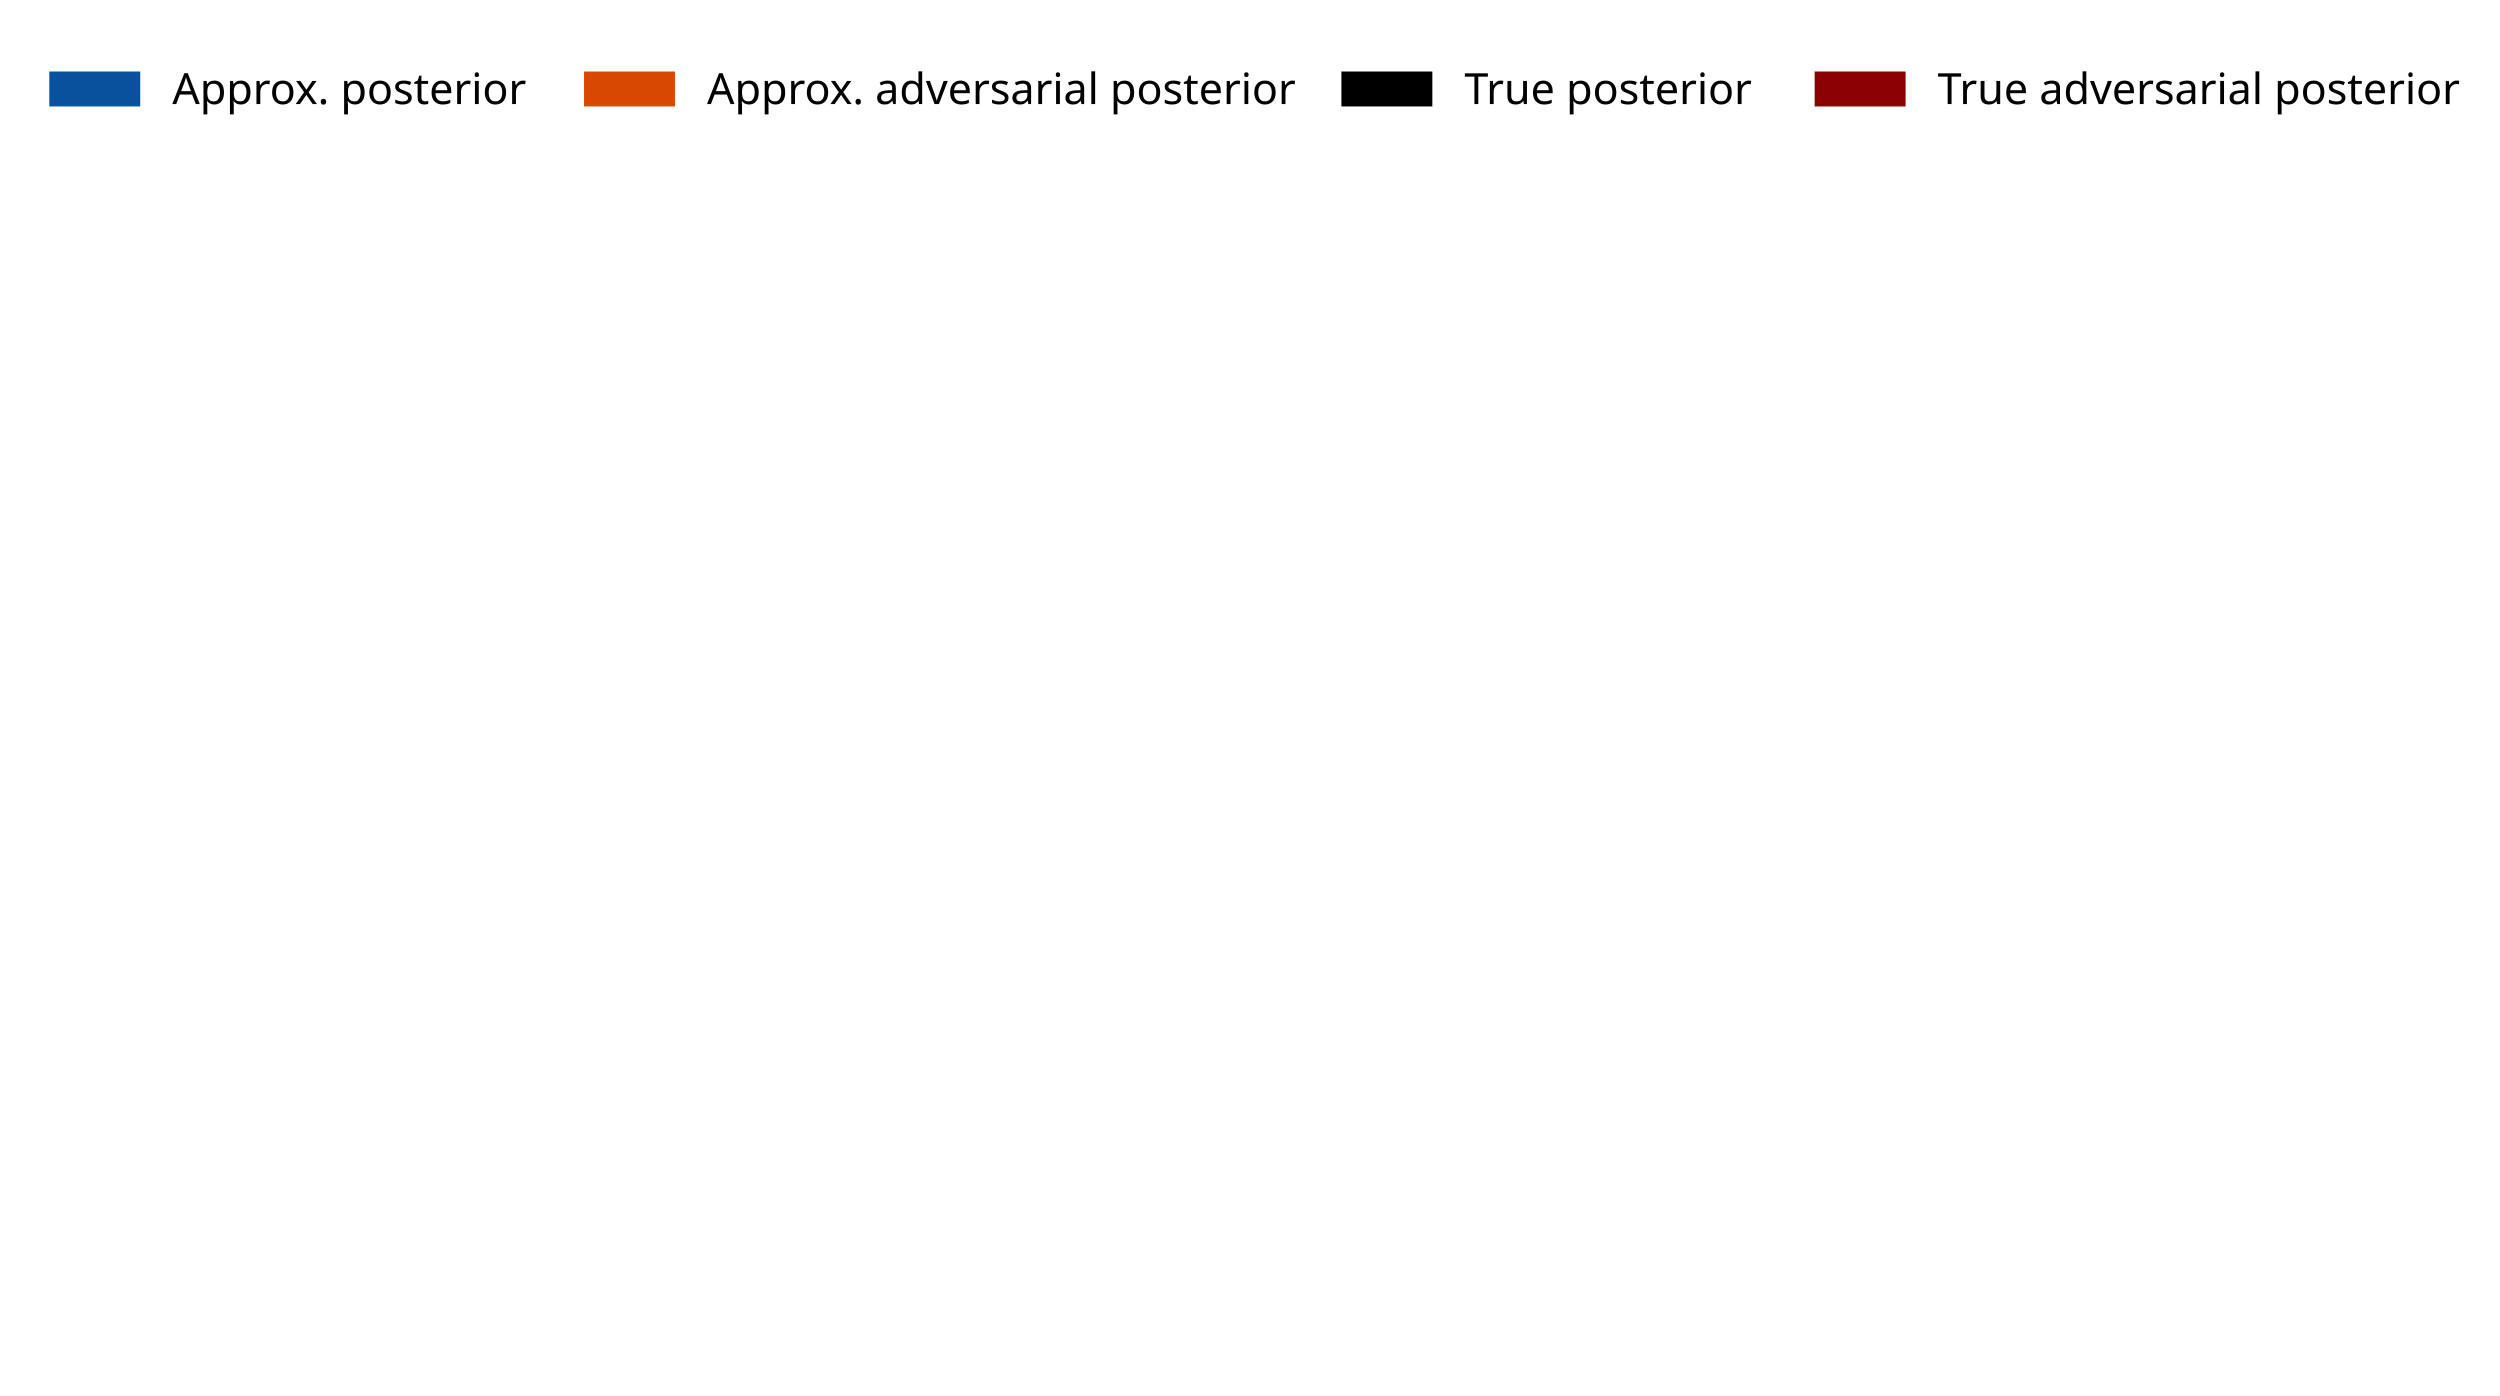
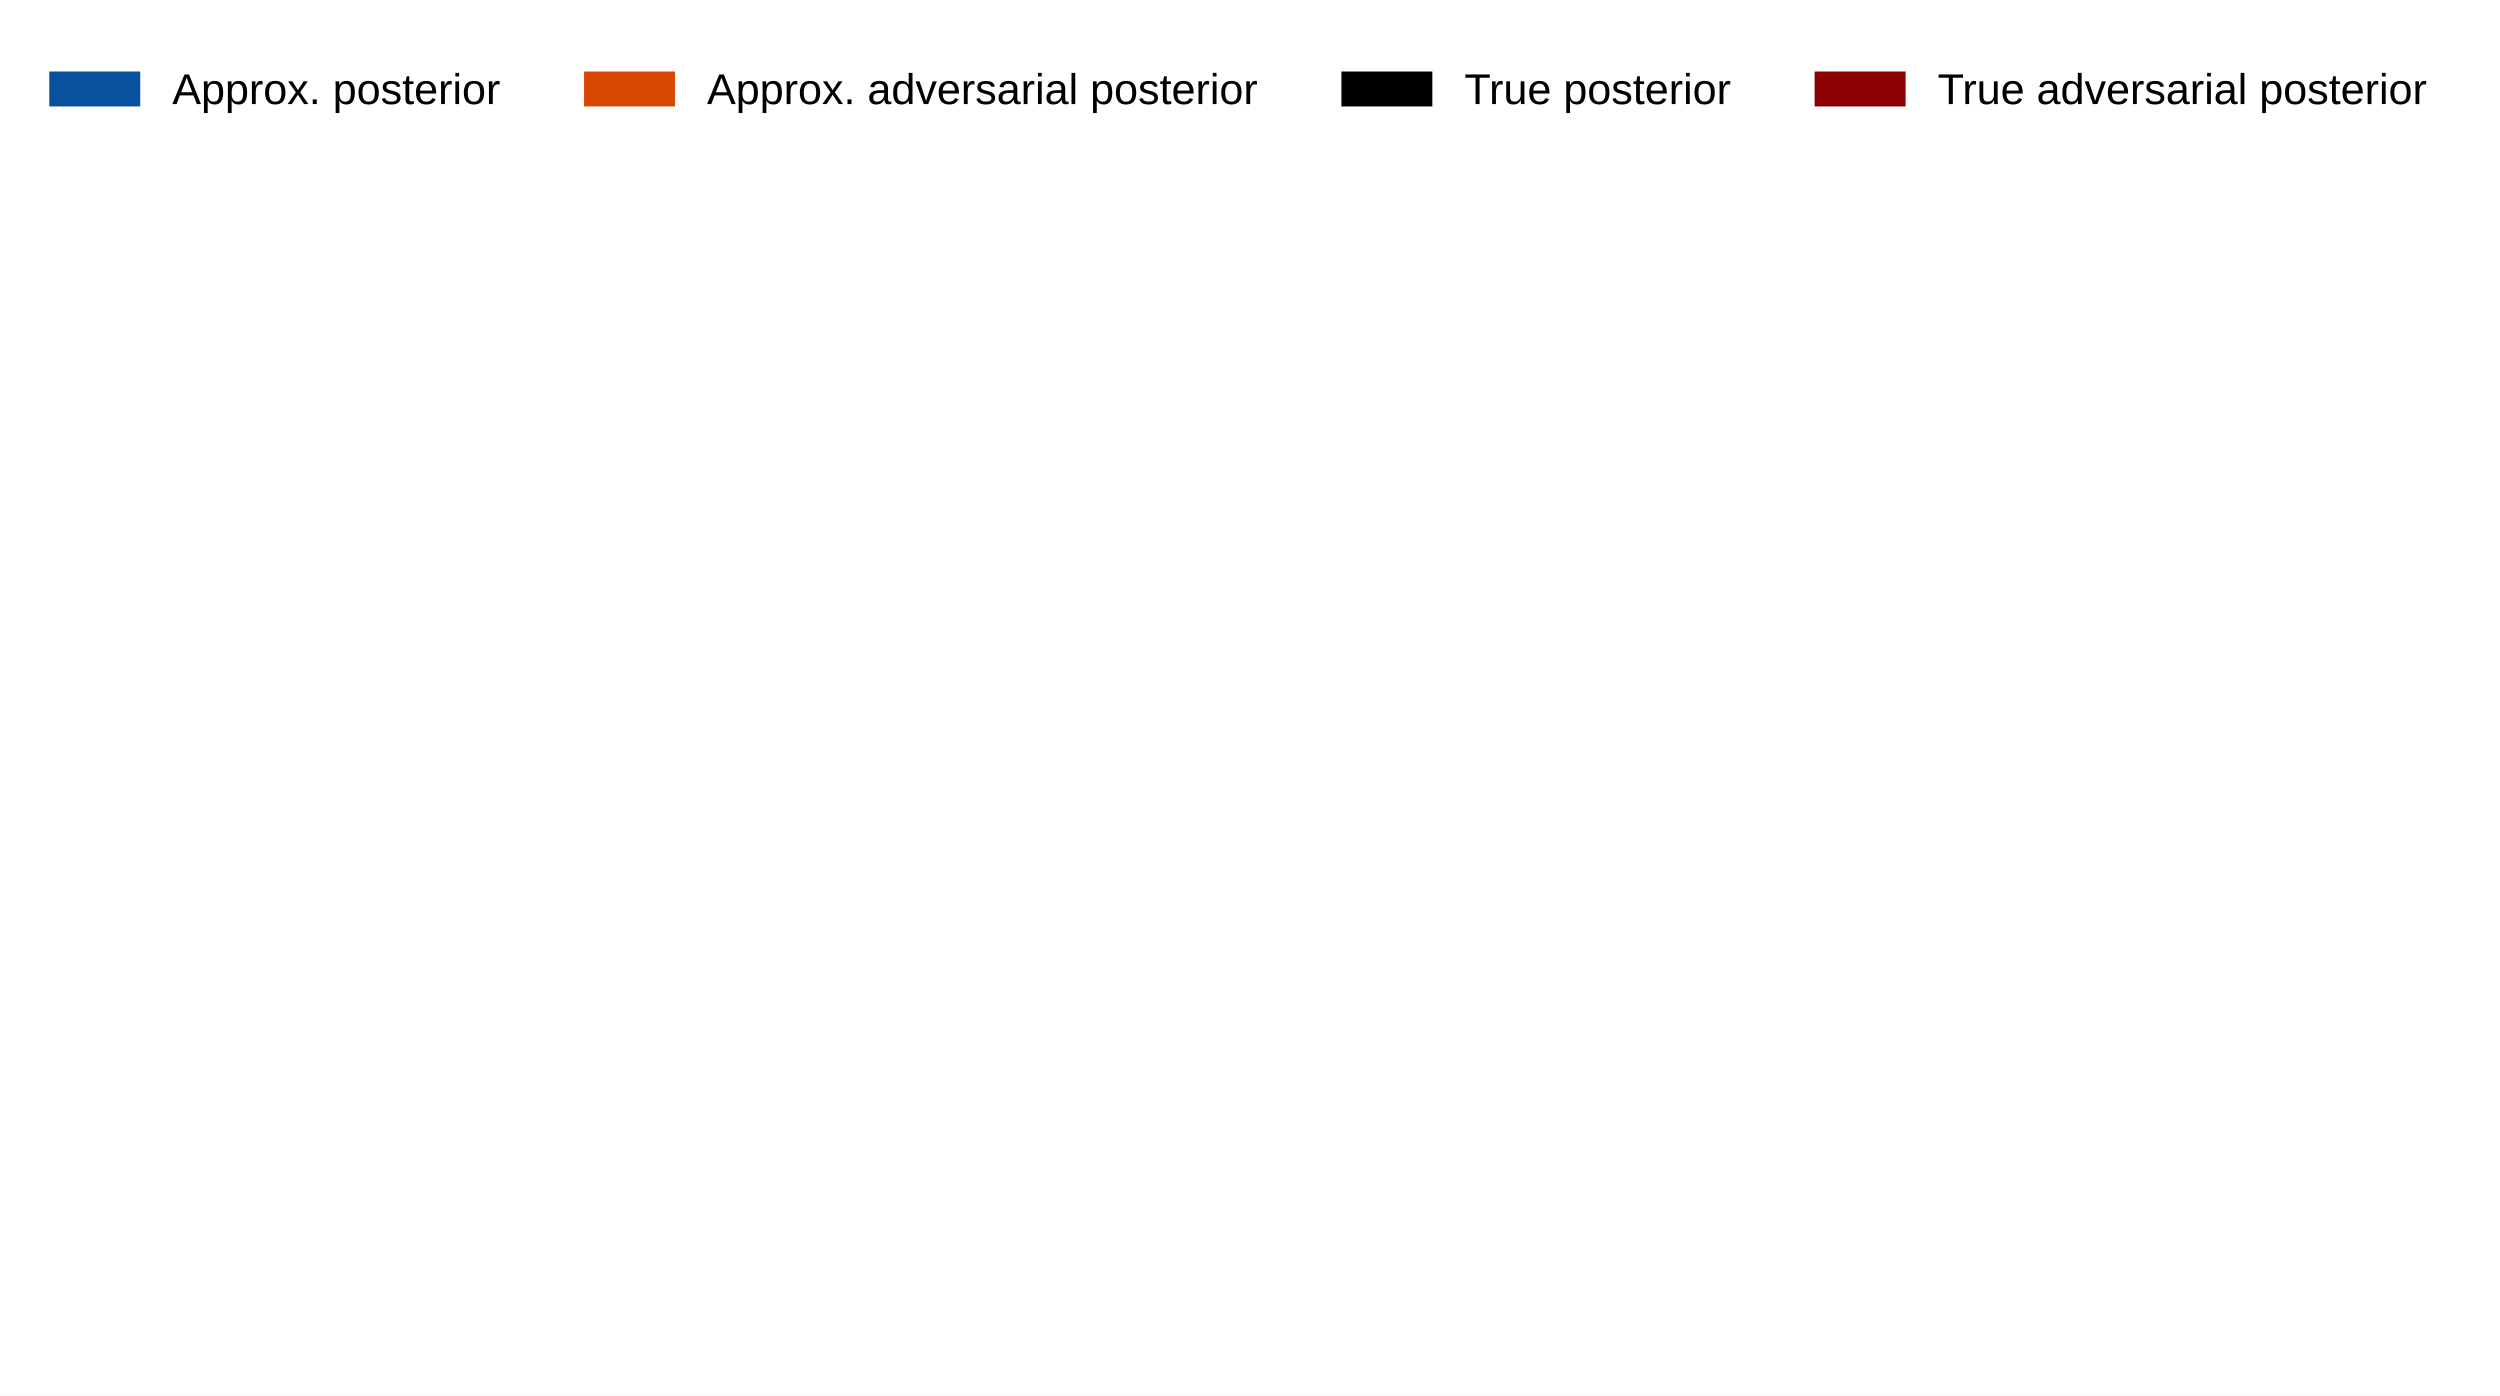
<svg xmlns="http://www.w3.org/2000/svg" width="522.349pt" height="291.6pt" viewBox="0 0 522.349 291.6" version="1.1">
  <defs>
    <style type="text/css">*{stroke-linejoin: round; stroke-linecap: butt}</style>
  </defs>
  <g id="figure_1">
    <g id="patch_1">
      <path d="M 0 291.6  L 522.349 291.6  L 522.349 0  L 0 0  z " style="fill: #ffffff" />
    </g>
    <g id="axes_1">
      <g id="legend_1">
        <g id="patch_2">
          <path d="M 10.8 21.742  L 28.8 21.742  L 28.8 15.442  L 10.8 15.442  z " style="fill: #08519c; stroke: #08519c; stroke-linejoin: miter" />
        </g>
        <g id="text_1">
-           <text style="font: 9px 'sans-serif'; text-anchor: start" x="36" y="21.742" transform="rotate(-0, 36, 21.74203)">Approx. posterior</text>
+           <text style="font: 9px 'Arial'; text-anchor: start" x="36" y="21.742" transform="rotate(-0, 36, 21.74203)">Approx. posterior</text>
        </g>
        <g id="patch_3">
          <path d="M 122.528 21.742  L 140.528 21.742  L 140.528 15.442  L 122.528 15.442  z " style="fill: #d94801; stroke: #d94801; stroke-linejoin: miter" />
        </g>
        <g id="text_2">
-           <text style="font: 9px 'sans-serif'; text-anchor: start" x="147.728" y="21.742" transform="rotate(-0, 147.728, 21.74203)">Approx. adversarial posterior</text>
+           <text style="font: 9px 'Arial'; text-anchor: start" x="147.728" y="21.742" transform="rotate(-0, 147.728, 21.74203)">Approx. adversarial posterior</text>
        </g>
        <g id="patch_4">
          <path d="M 280.773 21.742  L 298.773 21.742  L 298.773 15.442  L 280.773 15.442  z " style="stroke: #000000; stroke-linejoin: miter" />
        </g>
        <g id="text_3">
-           <text style="font: 9px 'sans-serif'; text-anchor: start" x="305.973" y="21.742" transform="rotate(-0, 305.9733, 21.74203)">True posterior</text>
+           <text style="font: 9px 'Arial'; text-anchor: start" x="305.973" y="21.742" transform="rotate(-0, 305.9733, 21.74203)">True posterior</text>
        </g>
        <g id="patch_5">
          <path d="M 379.652 21.742  L 397.652 21.742  L 397.652 15.442  L 379.652 15.442  z " style="fill: #8b0000; stroke: #8b0000; stroke-linejoin: miter" />
        </g>
        <g id="text_4">
-           <text style="font: 9px 'sans-serif'; text-anchor: start" x="404.852" y="21.742" transform="rotate(-0, 404.8523, 21.74203)">True adversarial posterior</text>
+           <text style="font: 9px 'Arial'; text-anchor: start" x="404.852" y="21.742" transform="rotate(-0, 404.8523, 21.74203)">True adversarial posterior</text>
        </g>
      </g>
    </g>
  </g>
</svg>
